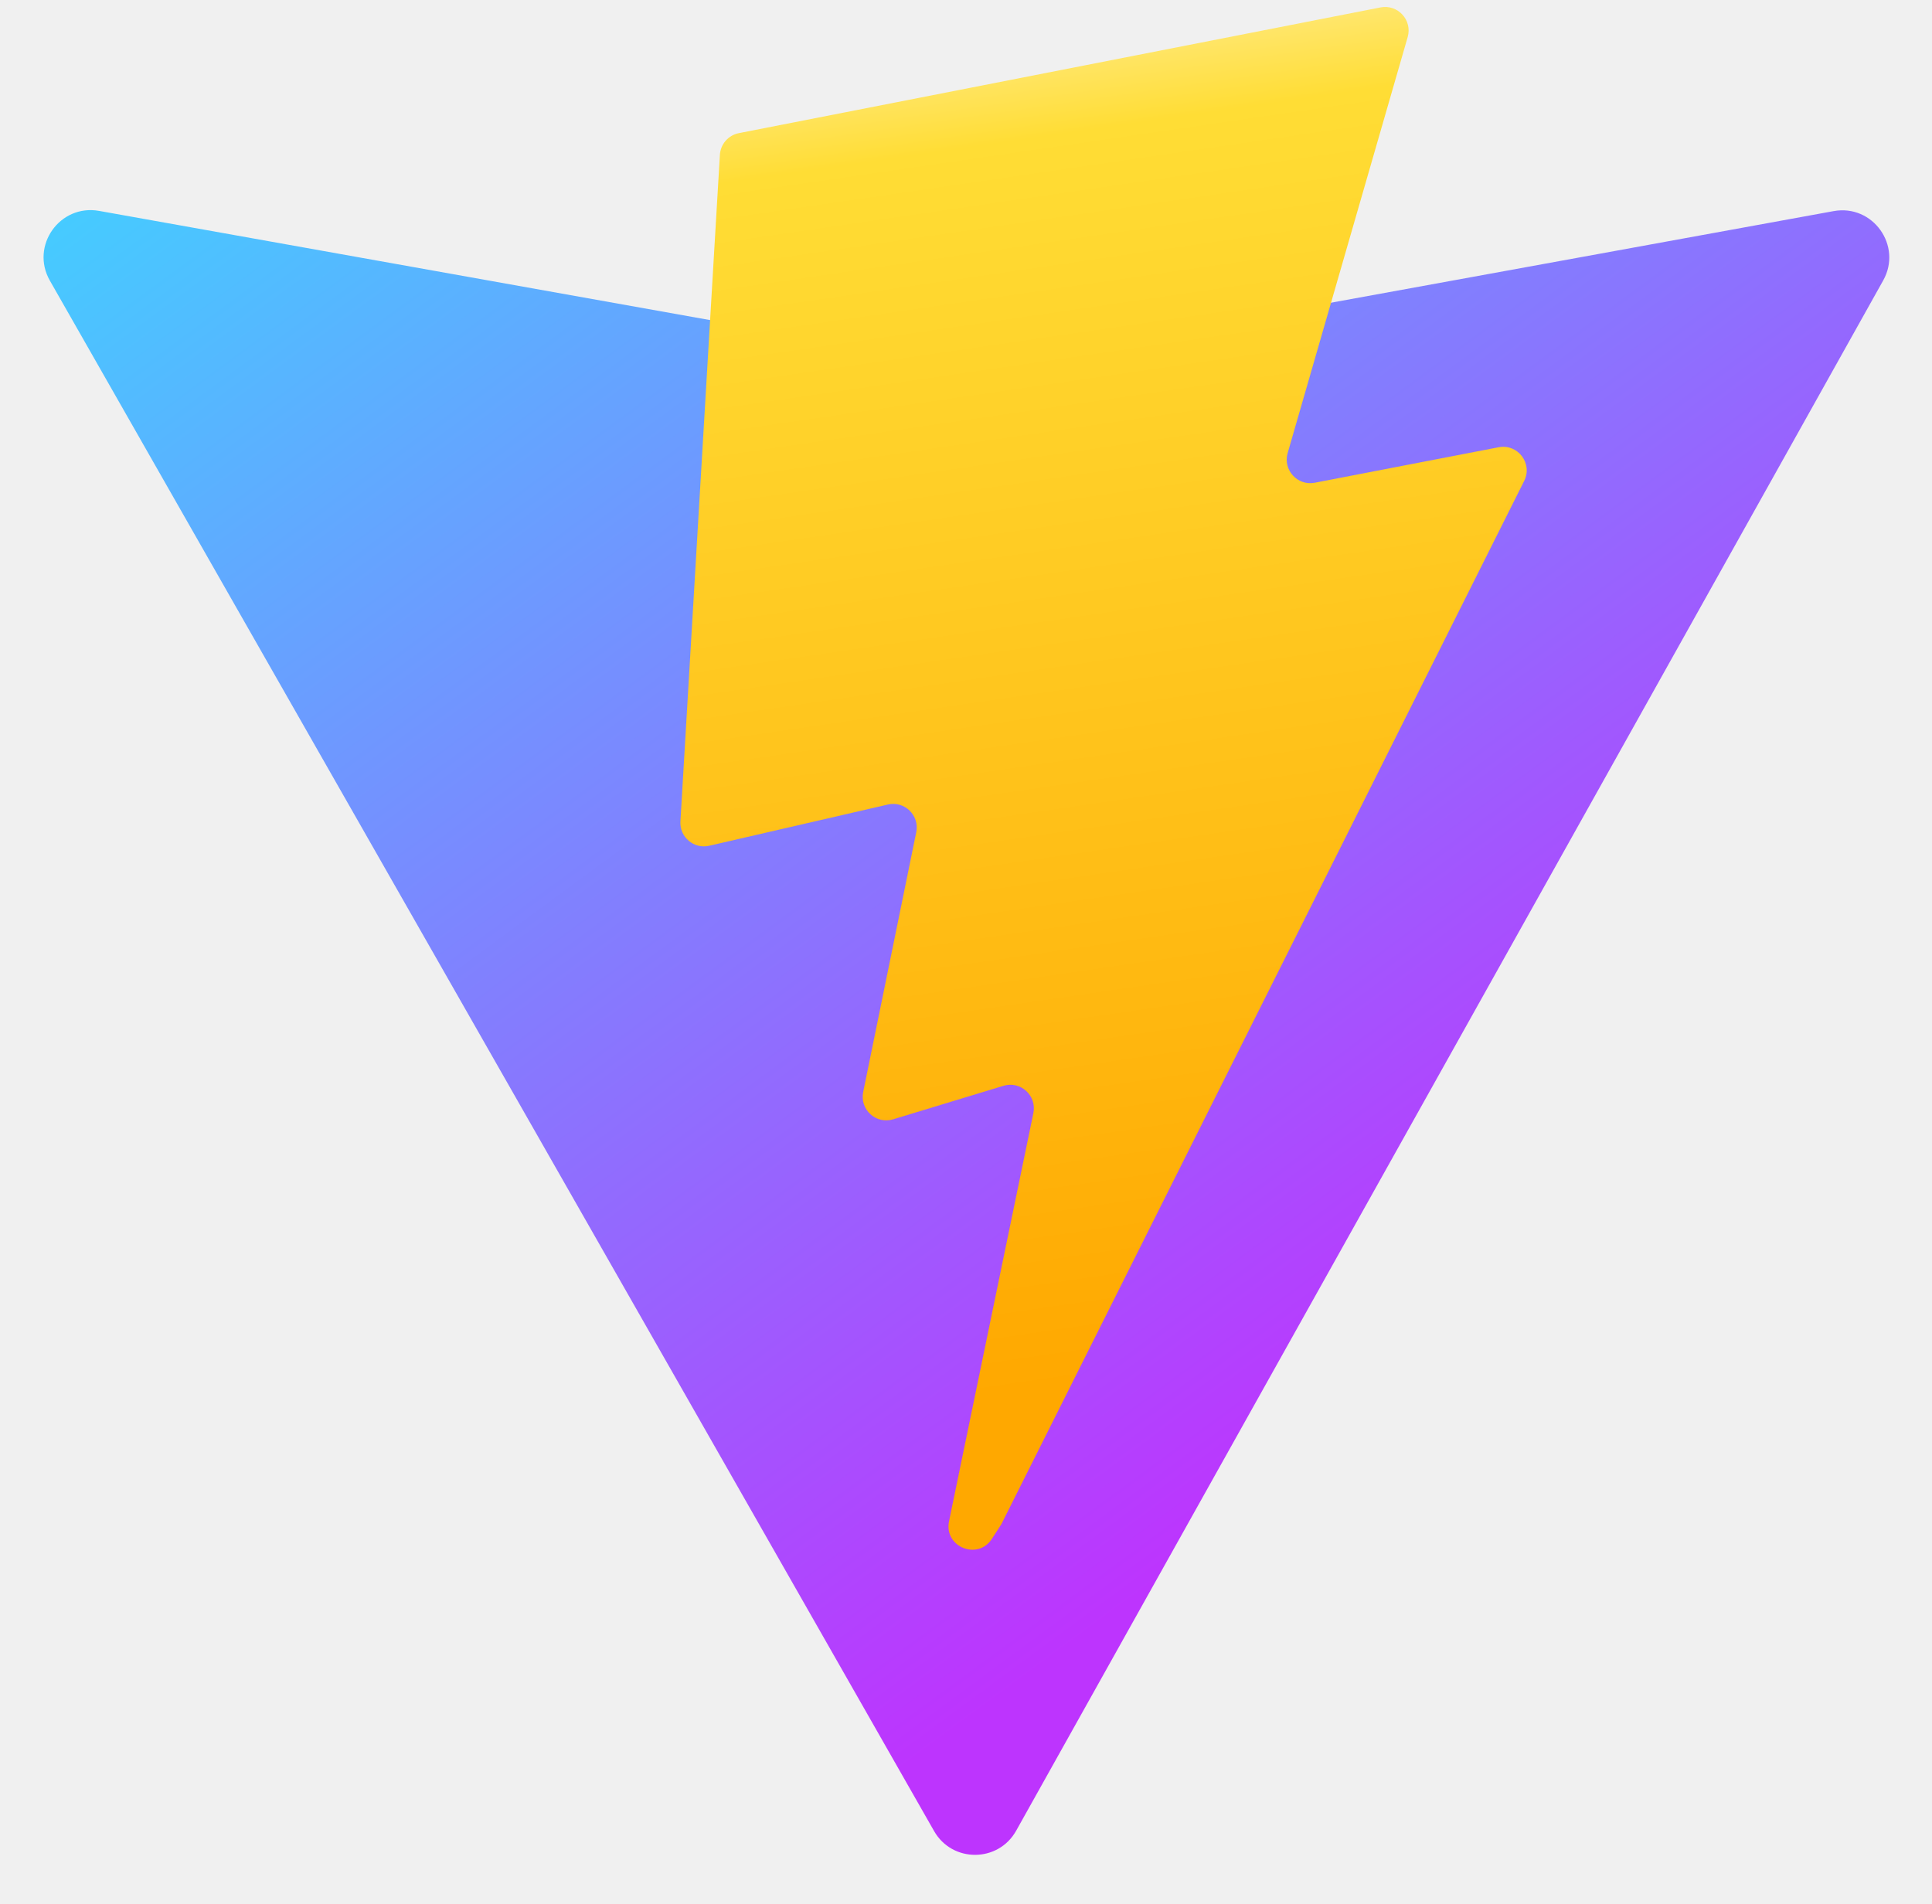
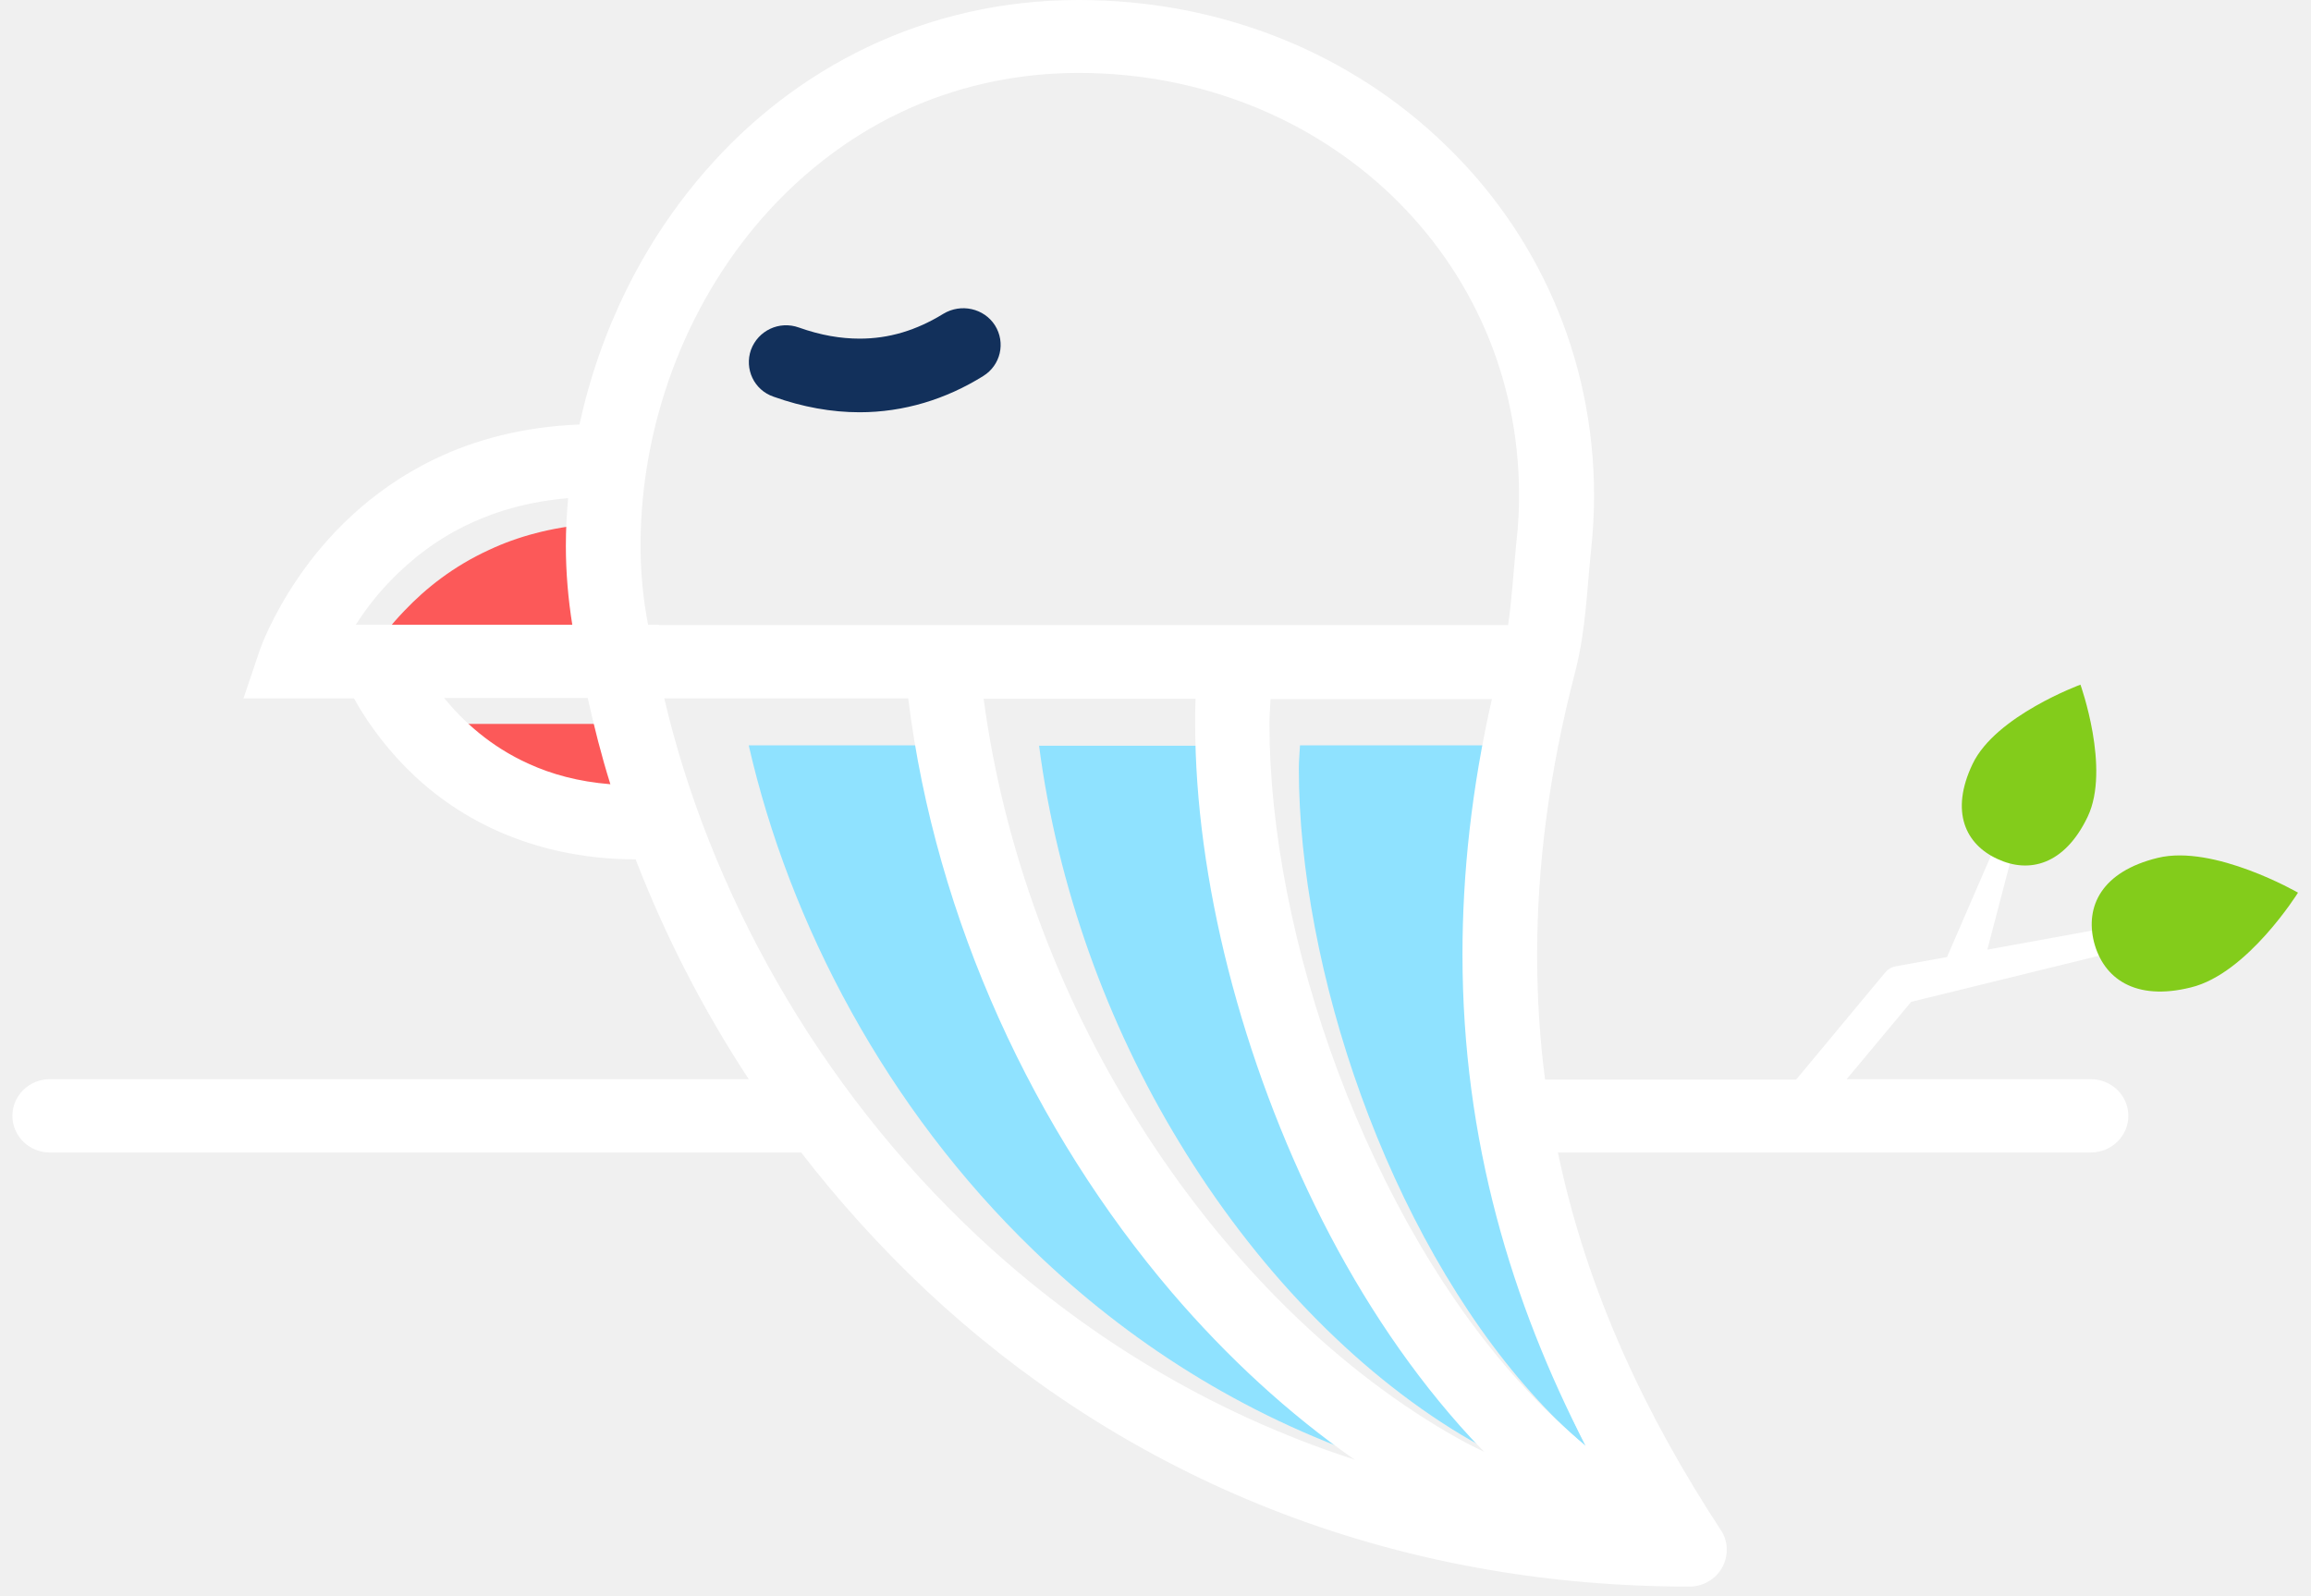
- <svg xmlns="http://www.w3.org/2000/svg" width="410" height="404" viewBox="0 0 410 404" fill="none">
-   <path d="M399.641 59.525L215.643 388.545C211.844 395.338 202.084 395.378 198.228 388.618L10.582 59.556C6.381 52.19 12.68 43.267 21.028 44.759L205.223 77.682C206.398 77.892 207.601 77.89 208.776 77.676L389.119 44.806C397.439 43.289 403.768 52.143 399.641 59.525Z" fill="url(#paint0_linear)" />
-   <path d="M292.965 1.574L156.801 28.255C154.563 28.694 152.906 30.59 152.771 32.866L144.395 174.33C144.198 177.662 147.258 180.248 150.51 179.498L188.42 170.749C191.967 169.931 195.172 173.055 194.443 176.622L183.18 231.775C182.422 235.487 185.907 238.661 189.532 237.56L212.947 230.446C216.577 229.344 220.065 232.527 219.297 236.242L201.398 322.875C200.278 328.294 207.486 331.249 210.492 326.603L212.5 323.5L323.454 102.072C325.312 98.365 322.108 94.137 318.036 94.923L279.014 102.454C275.347 103.161 272.227 99.746 273.262 96.158L298.731 7.867C299.767 4.273 296.636 0.855 292.965 1.574Z" fill="url(#paint1_linear)" />
-   <defs>
-     <linearGradient id="paint0_linear" x1="6" y1="33" x2="235" y2="344" gradientUnits="userSpaceOnUse">
-       <stop stop-color="#41D1FF" />
-       <stop offset="1" stop-color="#BD34FE" />
-     </linearGradient>
-     <linearGradient id="paint1_linear" x1="194.651" y1="8.818" x2="236.076" y2="292.989" gradientUnits="userSpaceOnUse">
-       <stop stop-color="#FFEA83" />
-       <stop offset="0.083" stop-color="#FFDD35" />
-       <stop offset="1" stop-color="#FFA800" />
-     </linearGradient>
-   </defs>
+ <svg xmlns="http://www.w3.org/2000/svg" width="84" height="58" viewBox="0 0 84 58" fill="none">
+   <path d="M53.117 52.168C49.211 49.813 45.607 46.059 42.852 41.511C40.248 37.232 38.439 32.24 37.768 27.113H44.757C44.743 27.396 44.744 27.678 44.744 27.961C44.744 33.236 46.265 39.439 48.951 44.915C50.294 47.647 51.938 50.203 53.843 52.343C53.994 52.504 54.145 52.666 54.296 52.827C53.898 52.612 53.501 52.397 53.117 52.168Z" fill="#8FE2FF" />
+   <path d="M55.666 50.647C53.076 47.755 50.938 43.879 49.472 39.829C48.005 35.779 47.21 31.54 47.21 27.948C47.21 27.651 47.238 27.382 47.252 27.1H54.556C53.885 30.154 53.583 33.061 53.583 35.819C53.583 42.17 55.214 47.714 57.64 52.585C56.955 52.007 56.297 51.361 55.666 50.647Z" fill="#8FE2FF" />
+   <path d="M27.215 27.1H35.26C36.164 34.689 39.44 41.888 43.962 47.378C45.785 49.584 47.813 51.522 49.992 53.083C45.141 51.441 40.989 48.764 37.576 45.467C32.217 40.3 28.695 33.586 27.215 27.1Z" fill="#8FE2FF" />
+   <path d="M22.09 24.032C21.939 23.117 21.857 22.188 21.857 21.233C21.857 20.668 21.884 20.103 21.939 19.538L21.98 19.013L21.445 19.053C20.02 19.174 18.8 19.511 17.773 19.995L17.965 20.399L17.773 19.995C16.484 20.587 15.484 21.381 14.703 22.202C14.155 22.767 13.73 23.346 13.401 23.857L12.962 24.543H22.186L22.09 24.032Z" fill="#FC5959" />
+   <path d="M23.446 29.778C23.131 28.742 22.857 27.706 22.638 26.669L22.556 26.32H16.032L16.621 27.046C17.334 27.921 18.376 28.89 19.869 29.562C20.747 29.953 21.774 30.235 22.98 30.343L23.652 30.397L23.446 29.778Z" fill="#FC5959" />
+   <path d="M28.12 14.424C29.175 14.801 30.23 14.989 31.244 14.989C32.848 14.989 34.383 14.518 35.739 13.671C36.37 13.281 36.562 12.46 36.164 11.827C35.767 11.208 34.931 11.02 34.287 11.41C33.3 12.016 32.313 12.312 31.244 12.312C30.559 12.312 29.833 12.191 29.038 11.908C28.325 11.652 27.558 12.016 27.297 12.716C27.051 13.415 27.407 14.182 28.12 14.424Z" fill="#12305B" />
+   <path d="M79.129 33.666C79.088 33.451 78.882 33.316 78.663 33.357L72.235 34.528L73.523 29.603L73.085 29.455L70.769 34.797L68.905 35.133C68.754 35.16 68.617 35.241 68.521 35.362L68.508 35.375L65.287 39.251H56.16C55.968 37.784 55.872 36.277 55.872 34.716C55.872 31.513 56.297 28.096 57.256 24.422C57.653 22.875 57.681 21.395 57.832 20.009C57.9 19.349 57.941 18.69 57.941 18.031C57.941 12.998 55.886 8.477 52.5 5.234C49.129 1.978 44.442 0 39.207 0C33.602 0 28.873 2.489 25.639 6.217C23.364 8.827 21.802 12.03 21.062 15.434C19.02 15.514 17.265 15.986 15.813 16.685C13.401 17.842 11.811 19.578 10.838 21.005C9.865 22.431 9.468 23.561 9.44 23.642L8.851 25.391H12.866C13.223 26.037 13.826 26.965 14.771 27.921C15.594 28.755 16.69 29.589 18.074 30.208C19.458 30.827 21.144 31.244 23.104 31.244C24.159 33.976 25.529 36.667 27.215 39.237H1.807C1.067 39.237 0.45 39.829 0.45 40.569C0.45 41.296 1.053 41.901 1.807 41.901H29.12C30.491 43.677 32.012 45.359 33.684 46.934C40.481 53.298 49.869 57.685 61.408 57.685C61.902 57.685 62.368 57.416 62.601 56.985C62.834 56.555 62.82 56.03 62.546 55.626C59.86 51.522 57.694 47.014 56.626 41.901H76.004C76.744 41.901 77.361 41.309 77.361 40.569C77.361 39.843 76.758 39.237 76.004 39.237H67.123L69.467 36.425L78.841 34.124C79.033 34.057 79.17 33.868 79.129 33.666ZM12.935 22.713C13.25 22.215 13.661 21.664 14.182 21.126C14.936 20.345 15.895 19.578 17.128 19.013C18.115 18.555 19.266 18.233 20.651 18.111C20.596 18.69 20.568 19.269 20.568 19.847C20.568 20.816 20.651 21.771 20.801 22.713H12.935ZM19.225 27.773C17.814 27.14 16.827 26.212 16.142 25.378H21.363C21.596 26.427 21.857 27.463 22.186 28.513C21.021 28.419 20.048 28.149 19.225 27.773ZM23.556 22.713C23.378 21.785 23.282 20.829 23.282 19.847C23.282 15.474 24.899 11.141 27.695 7.939C30.504 4.736 34.424 2.664 39.193 2.651C43.716 2.651 47.718 4.36 50.596 7.118C53.474 9.89 55.214 13.698 55.214 18.004C55.214 18.555 55.187 19.121 55.118 19.699C55.008 20.803 54.954 21.812 54.816 22.727H23.953V22.713H23.556ZM35.561 44.969C29.655 39.452 25.762 32.307 24.145 25.391H33.012C34.013 33.478 37.603 41.134 42.592 46.988C44.606 49.342 46.84 51.401 49.239 53.07C43.894 51.334 39.316 48.481 35.561 44.969ZM52.651 52.101C48.348 49.598 44.373 45.588 41.345 40.744C38.48 36.183 36.48 30.867 35.753 25.404H43.455C43.442 25.701 43.442 26.01 43.442 26.306C43.442 31.917 45.114 38.537 48.06 44.364C49.54 47.284 51.349 49.988 53.46 52.276C53.624 52.451 53.789 52.626 53.953 52.787C53.515 52.585 53.09 52.356 52.651 52.101ZM55.461 50.499C52.596 47.418 50.253 43.287 48.636 38.968C47.019 34.649 46.141 30.141 46.141 26.32C46.141 26.01 46.169 25.714 46.182 25.418H54.227C53.487 28.674 53.158 31.769 53.158 34.702C53.158 41.471 54.954 47.378 57.64 52.572C56.886 51.939 56.16 51.253 55.461 50.499Z" fill="white" />
+   <path d="M79.636 35.9C77.594 36.411 76.456 35.563 76.114 34.258C75.785 32.953 76.388 31.688 78.43 31.19C80.472 30.692 83.528 32.455 83.528 32.455C83.528 32.455 81.692 35.402 79.636 35.9Z" fill="#83CC1B" />
+   <path d="M75.881 29.697C75.045 31.446 73.757 31.769 72.605 31.231C71.454 30.706 70.865 29.522 71.701 27.773C72.537 26.023 75.62 24.893 75.62 24.893C75.62 24.893 76.717 27.948 75.881 29.697Z" fill="#83CC1B" />
</svg>
